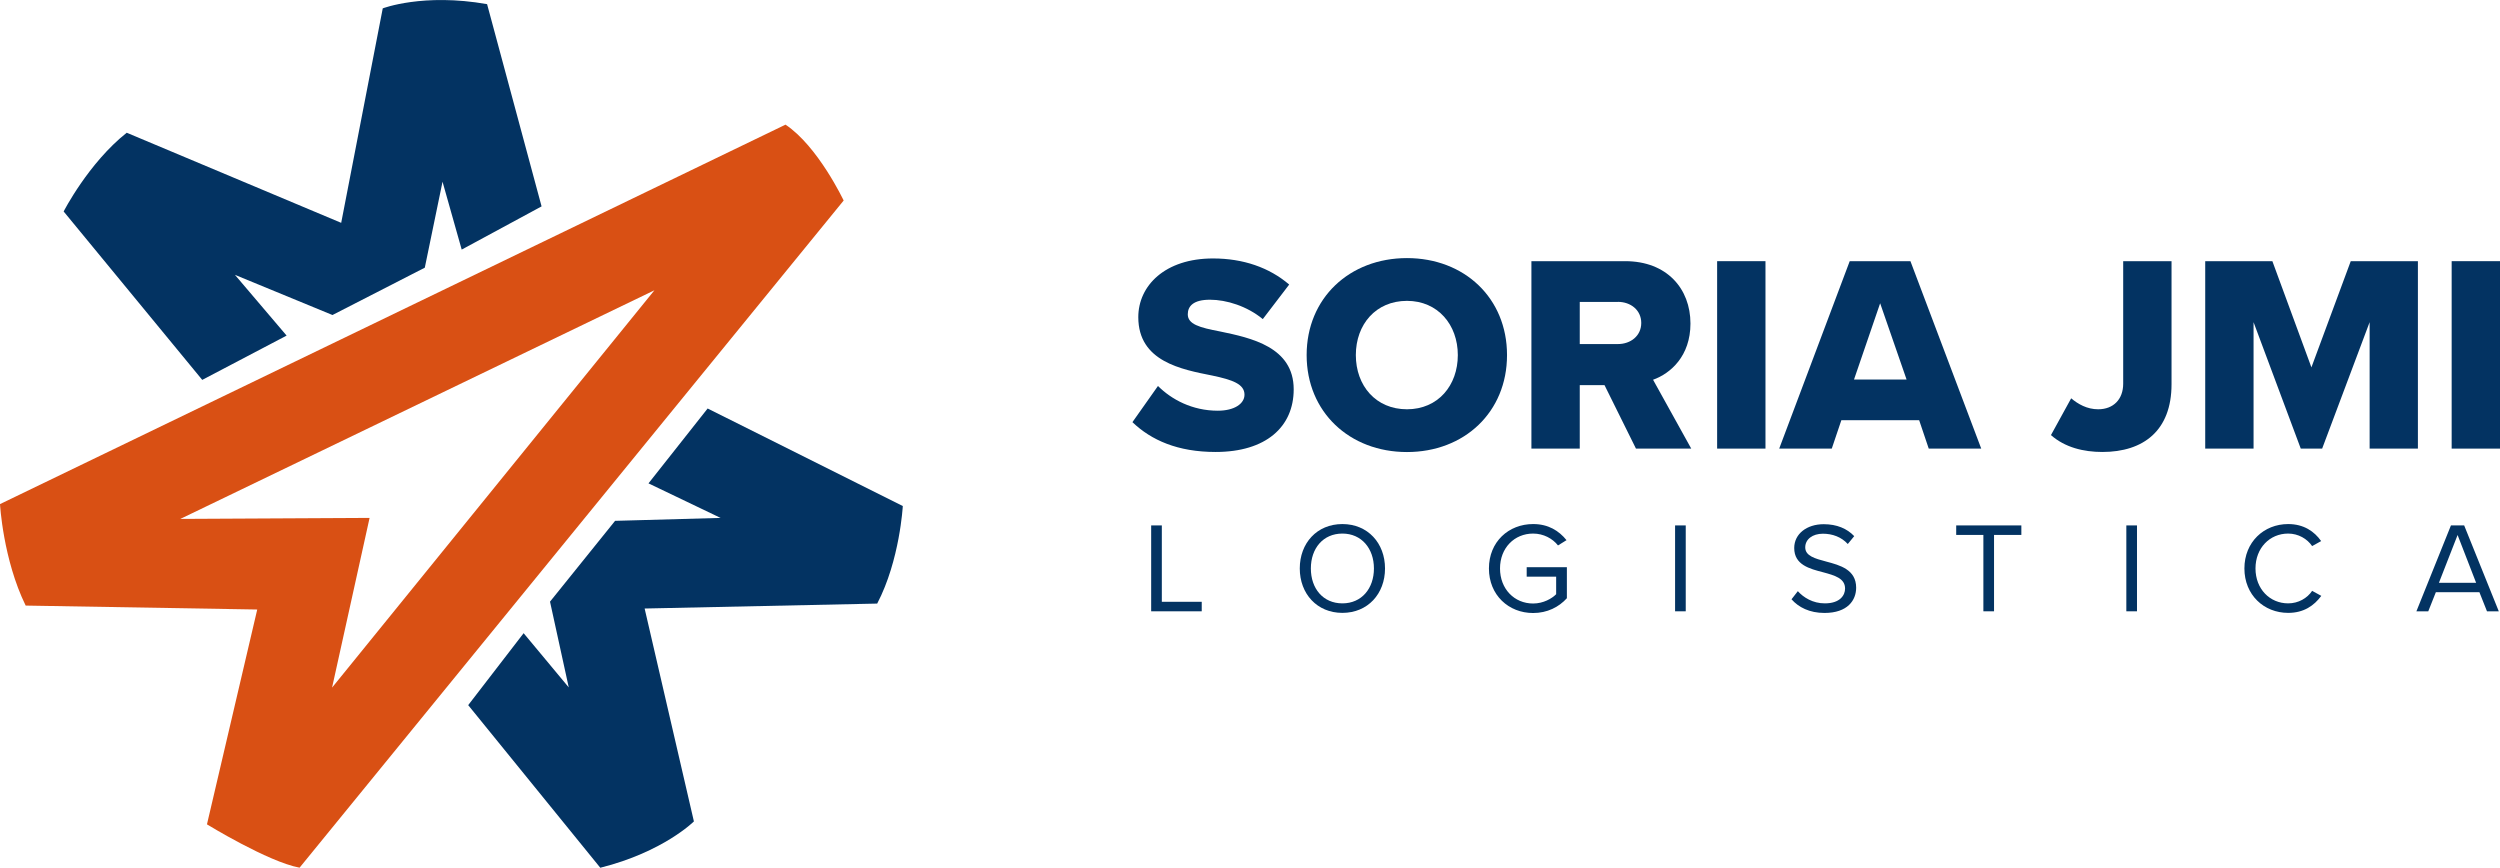
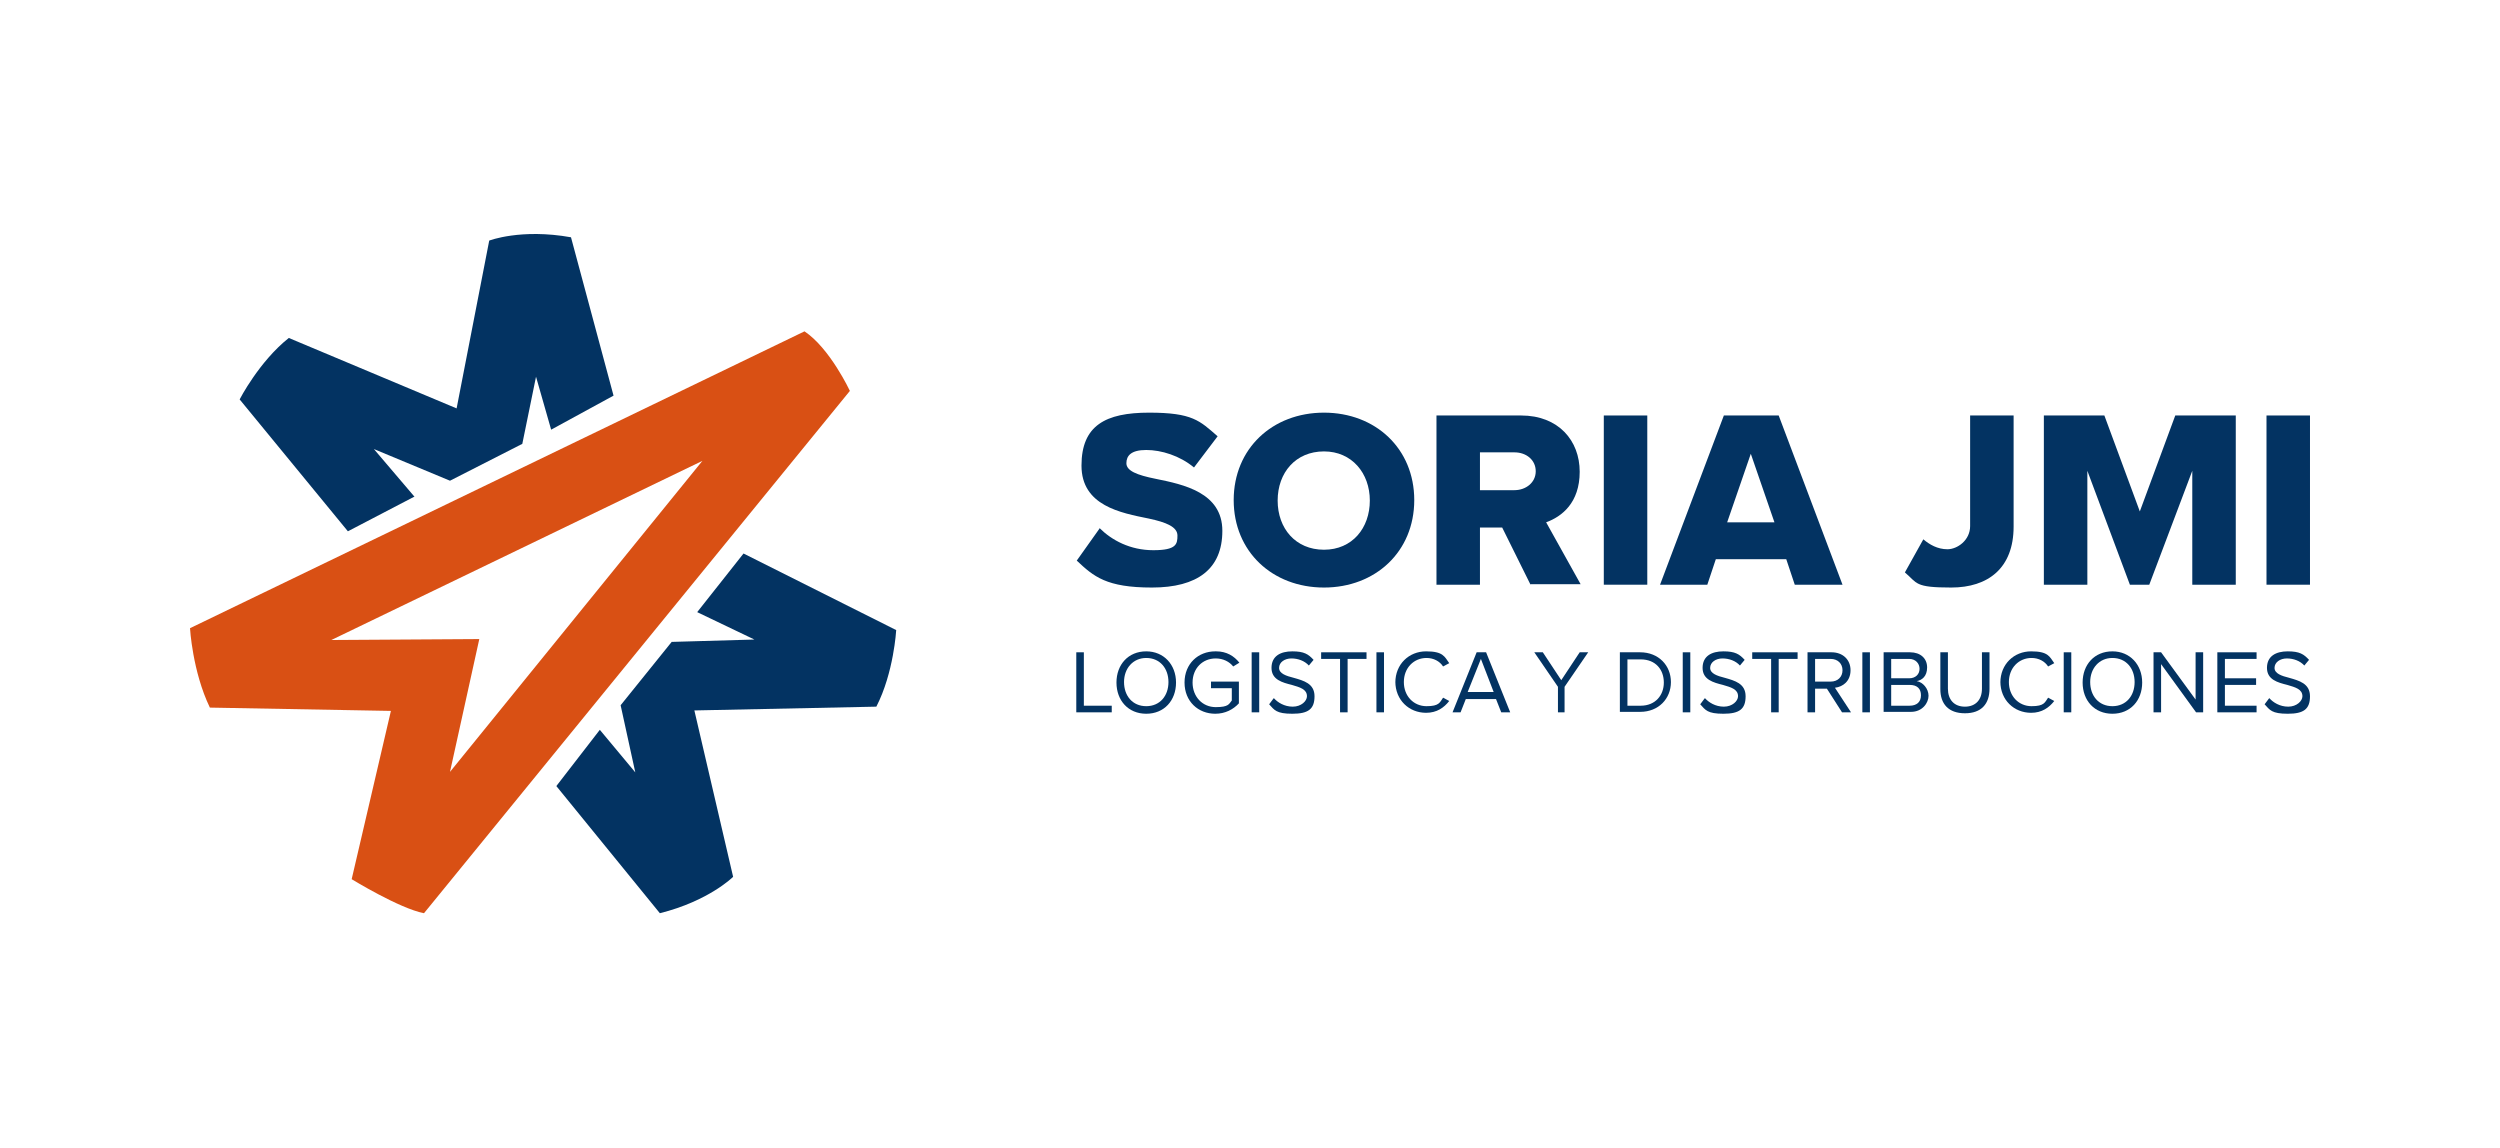
- <svg xmlns="http://www.w3.org/2000/svg" id="Capa_3" version="1.1" viewBox="0 0 349.58 121.34">
+ <svg xmlns="http://www.w3.org/2000/svg" id="Capa_1" version="1.1" viewBox="0 0 528.9 242.7">
  <defs>
    <style>
      .st0 {
        fill: #d95014;
      }

      .st1 {
        fill: #033362;
      }
    </style>
  </defs>
-   <g id="Capa_1">
+   <g>
+     <path class="st0" d="M170.2,70.1l-130,62.8s.5,9.1,4.2,16.8l38.3.7-8.3,35.6s10.1,6.2,15.3,7.2l90.1-110.5s-4.2-9-9.6-12.6ZM95.2,163.3l6.2-28.1-31.3.2,78.5-37.9-53.4,65.8Z" />
+     <path class="st1" d="M147.5,129.5l9.8-12.4,32.3,16.2s-.5,9-4.2,16.2l-38.5.8,8.2,35.2s-5.1,5.1-15.5,7.7l-21.9-26.9,9.2-11.9,7.5,9-3.1-14.2,10.8-13.4,17.5-.5-11.9-5.7Z" />
+     <path class="st1" d="M87.6,105.1l-14,7.3-22.9-27.9s4.1-8,10.4-13l35.5,14.9,6.9-35.5s6.7-2.6,17.3-.7l9,33.5-13.2,7.2-3.2-11.2-2.9,14.2-15.3,7.8-16.1-6.7,8.6,10.1Z" />
+   </g>
+   <g>
    <g>
-       <g>
-         <path class="st0" d="M109.84,17.43L0,70.49s.42,7.72,3.59,14.19l32.38.55-7.03,30.04s8.54,5.24,12.95,6.06L117.97,28.04s-3.58-7.58-8.13-10.61ZM46.44,96.12l5.24-23.7-26.46.14,66.29-31.97-45.06,55.54Z" />
-         <path class="st1" d="M90.68,67.59l8.27-10.47,27.29,13.64s-.41,7.58-3.58,13.64l-32.52.69,6.89,29.77s-4.27,4.27-13.09,6.48l-18.47-22.74,7.75-10.06,6.31,7.58-2.62-11.99,9.1-11.3,14.75-.41-10.06-4.82Z" />
-         <path class="st1" d="M40.09,46.92l-11.81,6.2L8.9,29.57s3.46-6.76,8.82-11.01l29.99,12.6L53.52,1.17s5.64-2.17,14.59-.59l7.62,28.28-11.17,6.04-2.68-9.49-2.48,12.02-12.91,6.62-13.64-5.62,7.23,8.5Z" />
-       </g>
-       <g>
-         <g>
-           <path class="st1" d="M161.92,53.97c1.89,1.89,4.79,3.46,8.37,3.46,2.32,0,3.73-.98,3.73-2.24,0-1.49-1.69-2.08-4.48-2.67-4.32-.86-10.37-1.96-10.37-8.17,0-4.4,3.73-8.21,10.45-8.21,4.2,0,7.86,1.26,10.65,3.65l-3.69,4.83c-2.2-1.81-5.07-2.71-7.39-2.71s-3.1.9-3.1,2.04c0,1.38,1.61,1.85,4.52,2.4,4.32.9,10.29,2.16,10.29,8.09,0,5.26-3.89,8.76-10.92,8.76-5.3,0-9-1.65-11.63-4.17l3.58-5.07Z" />
-           <path class="st1" d="M196.74,36.09c8.02,0,13.99,5.58,13.99,13.56s-5.97,13.56-13.99,13.56-14.03-5.58-14.03-13.56,6.01-13.56,14.03-13.56ZM196.74,42.07c-4.36,0-7.15,3.3-7.15,7.58s2.79,7.58,7.15,7.58,7.11-3.34,7.11-7.58-2.79-7.58-7.11-7.58Z" />
-           <path class="st1" d="M228.76,62.73l-4.4-8.88h-3.46v8.88h-6.76v-26.21h13.12c5.82,0,9.12,3.85,9.12,8.72,0,4.56-2.79,6.99-5.23,7.86l5.34,9.63h-7.74ZM226.24,42.22h-5.34v5.89h5.34c1.77,0,3.26-1.14,3.26-2.95s-1.49-2.95-3.26-2.95Z" />
-           <path class="st1" d="M240.11,62.73v-26.21h6.76v26.21h-6.76Z" />
-           <path class="st1" d="M269.7,62.73l-1.34-3.97h-10.88l-1.34,3.97h-7.35l9.86-26.21h8.49l9.9,26.21h-7.35ZM262.9,42.42l-3.65,10.65h7.35l-3.69-10.65Z" />
-           <path class="st1" d="M289.62,55.7c.94.79,2.2,1.53,3.77,1.53,2.12,0,3.5-1.38,3.5-3.58v-17.13h6.76v17.21c0,6.48-3.93,9.47-9.67,9.47-2.63,0-5.23-.63-7.19-2.36l2.83-5.15Z" />
-           <path class="st1" d="M331.35,62.73v-17.68l-6.64,17.68h-2.99l-6.6-17.68v17.68h-6.76v-26.21h9.39l5.46,14.85,5.5-14.85h9.39v26.21h-6.76Z" />
-           <path class="st1" d="M342.82,62.73v-26.21h6.76v26.21h-6.76Z" />
-         </g>
-         <g>
-           <path class="st1" d="M160.97,85.48v-12.01h1.49v10.68h5.58v1.33h-7.08Z" />
-           <path class="st1" d="M187.71,73.28c3.55,0,5.96,2.67,5.96,6.21s-2.41,6.21-5.96,6.21-5.96-2.67-5.96-6.21,2.39-6.21,5.96-6.21ZM187.71,74.61c-2.7,0-4.41,2.07-4.41,4.88s1.71,4.88,4.41,4.88,4.41-2.09,4.41-4.88-1.73-4.88-4.41-4.88Z" />
-           <path class="st1" d="M214.39,73.28c2.12,0,3.6.94,4.66,2.25l-1.19.74c-.76-.97-2.04-1.66-3.48-1.66-2.63,0-4.63,2.02-4.63,4.88s2,4.9,4.63,4.9c1.44,0,2.63-.7,3.22-1.3v-2.45h-4.12v-1.33h5.62v4.34c-1.12,1.24-2.75,2.07-4.72,2.07-3.42,0-6.18-2.5-6.18-6.23s2.75-6.21,6.18-6.21Z" />
-           <path class="st1" d="M234.23,85.48v-12.01h1.49v12.01h-1.49Z" />
-           <path class="st1" d="M251.39,82.66c.79.88,2.09,1.71,3.78,1.71,2.14,0,2.83-1.15,2.83-2.07,0-1.44-1.46-1.84-3.04-2.27-1.93-.5-4.07-1.04-4.07-3.4,0-1.98,1.76-3.33,4.12-3.33,1.84,0,3.26.61,4.27,1.67l-.9,1.1c-.9-.99-2.16-1.44-3.48-1.44-1.44,0-2.47.77-2.47,1.91,0,1.21,1.39,1.57,2.92,1.98,1.96.52,4.2,1.13,4.2,3.66,0,1.75-1.19,3.53-4.43,3.53-2.09,0-3.62-.79-4.61-1.91l.88-1.13Z" />
-           <path class="st1" d="M277.34,85.48v-10.68h-3.8v-1.33h9.11v1.33h-3.82v10.68h-1.5Z" />
-           <path class="st1" d="M297.33,85.48v-12.01h1.49v12.01h-1.49Z" />
-           <path class="st1" d="M313.84,79.49c0-3.69,2.72-6.21,6.12-6.21,2.18,0,3.66,1.03,4.61,2.38l-1.26.7c-.68-1.01-1.93-1.75-3.35-1.75-2.58,0-4.57,2.02-4.57,4.88s2,4.88,4.57,4.88c1.42,0,2.67-.72,3.35-1.75l1.28.7c-1.01,1.37-2.45,2.38-4.63,2.38-3.4,0-6.12-2.52-6.12-6.21Z" />
-           <path class="st1" d="M347.76,85.48l-1.06-2.67h-6.09l-1.06,2.67h-1.66l4.83-12.01h1.85l4.84,12.01h-1.66ZM343.65,74.81l-2.61,6.68h5.2l-2.59-6.68Z" />
-         </g>
-       </g>
+       <path class="st1" d="M232.6,111.7c2.6,2.6,6.5,4.7,11.4,4.7s5.1-1.3,5.1-3.1-2.3-2.8-6.1-3.6c-5.9-1.2-14.2-2.7-14.2-11.2s5.1-11.2,14.3-11.2,10.7,1.7,14.5,5l-5,6.6c-3-2.5-6.9-3.7-10.1-3.7s-4.2,1.2-4.2,2.8,2.2,2.5,6.2,3.3c5.9,1.2,14.1,2.9,14.1,11s-5.3,12-14.9,12-12.3-2.3-15.9-5.7l4.9-6.9Z" />
+       <path class="st1" d="M280.1,87.3c10.9,0,19.1,7.6,19.1,18.5s-8.2,18.5-19.1,18.5-19.1-7.6-19.1-18.5,8.2-18.5,19.1-18.5ZM280.1,95.5c-6,0-9.8,4.5-9.8,10.4s3.8,10.4,9.8,10.4,9.7-4.6,9.7-10.4-3.8-10.4-9.7-10.4Z" />
+       <path class="st1" d="M323.8,123.7l-6-12.1h-4.7v12.1h-9.2v-35.8h17.9c7.9,0,12.4,5.3,12.4,11.9s-3.8,9.5-7.1,10.7l7.3,13.1h-10.6ZM320.4,95.7h-7.3v8h7.3c2.4,0,4.5-1.6,4.5-4s-2-4-4.5-4Z" />
+       <path class="st1" d="M339.3,123.7v-35.8h9.2v35.8h-9.2Z" />
+       <path class="st1" d="M379.7,123.7l-1.8-5.4h-14.9l-1.8,5.4h-10l13.5-35.8h11.6l13.5,35.8h-10ZM370.4,96l-5,14.5h10l-5-14.5Z" />
+       <path class="st1" d="M406.9,114.1c1.3,1.1,3,2.1,5.1,2.1s4.8-1.9,4.8-4.9v-23.4h9.2v23.5c0,8.8-5.4,12.9-13.2,12.9s-7.1-.9-9.8-3.2l3.9-7Z" />
+       <path class="st1" d="M463.8,123.7v-24.1l-9.1,24.1h-4.1l-9-24.1v24.1h-9.2v-35.8h12.8l7.5,20.3,7.5-20.3h12.8v35.8h-9.2Z" />
+       <path class="st1" d="M479.5,123.7v-35.8h9.2v35.8h-9.2Z" />
+     </g>
+     <g>
+       <path class="st1" d="M227.7,150.7v-12.7h1.6v11.3h5.9v1.4h-7.5Z" />
+       <path class="st1" d="M242.5,137.8c3.7,0,6.3,2.8,6.3,6.6s-2.5,6.6-6.3,6.6-6.3-2.8-6.3-6.6,2.5-6.6,6.3-6.6ZM242.5,139.2c-2.8,0-4.7,2.2-4.7,5.1s1.8,5.1,4.7,5.1,4.7-2.2,4.7-5.1-1.8-5.1-4.7-5.1Z" />
+       <path class="st1" d="M257.3,137.8c2.2,0,3.8,1,4.9,2.4l-1.3.8c-.8-1-2.1-1.7-3.7-1.7-2.8,0-4.9,2.1-4.9,5.1s2.1,5.2,4.9,5.2,2.8-.7,3.4-1.4v-2.6h-4.4v-1.4h5.9v4.6c-1.2,1.3-2.9,2.2-5,2.2-3.6,0-6.5-2.6-6.5-6.6s2.9-6.6,6.5-6.6Z" />
+       <path class="st1" d="M264.8,150.7v-12.7h1.6v12.7h-1.6Z" />
+       <path class="st1" d="M269.5,147.7c.8.9,2.2,1.8,4,1.8s3-1.2,3-2.2c0-1.5-1.5-1.9-3.2-2.4-2-.5-4.3-1.1-4.3-3.6s1.9-3.5,4.4-3.5,3.4.6,4.5,1.8l-1,1.2c-.9-1-2.3-1.5-3.7-1.5s-2.6.8-2.6,2,1.5,1.7,3.1,2.1c2.1.6,4.4,1.2,4.4,3.9s-1.3,3.7-4.7,3.7-3.8-.8-4.9-2l.9-1.2Z" />
+       <path class="st1" d="M283.5,150.7v-11.3h-4v-1.4h9.6v1.4h-4v11.3h-1.6Z" />
+       <path class="st1" d="M291.2,150.7v-12.7h1.6v12.7h-1.6Z" />
+       <path class="st1" d="M295.2,144.4c0-3.9,2.9-6.6,6.5-6.6s3.9,1.1,4.9,2.5l-1.3.7c-.7-1.1-2-1.8-3.5-1.8-2.7,0-4.8,2.1-4.8,5.1s2.1,5.1,4.8,5.1,2.8-.8,3.5-1.8l1.3.7c-1.1,1.4-2.6,2.5-4.9,2.5-3.6,0-6.5-2.7-6.5-6.6Z" />
+       <path class="st1" d="M317.6,150.7l-1.1-2.8h-6.4l-1.1,2.8h-1.7l5.1-12.7h2l5.1,12.7h-1.7ZM313.3,139.4l-2.8,7h5.5l-2.7-7Z" />
+       <path class="st1" d="M329.6,150.7v-5.4l-5-7.3h1.8l3.9,5.9,3.9-5.9h1.8l-5,7.3v5.4h-1.6Z" />
+       <path class="st1" d="M342.7,150.7v-12.7h4.3c3.9,0,6.5,2.8,6.5,6.3s-2.6,6.3-6.5,6.3h-4.3ZM344.3,149.3h2.8c3.1,0,4.9-2.2,4.9-4.9s-1.7-4.9-4.9-4.9h-2.8v9.9Z" />
+       <path class="st1" d="M356,150.7v-12.7h1.6v12.7h-1.6Z" />
+       <path class="st1" d="M360.7,147.7c.8.9,2.2,1.8,4,1.8s3-1.2,3-2.2c0-1.5-1.5-1.9-3.2-2.4-2-.5-4.3-1.1-4.3-3.6s1.9-3.5,4.4-3.5,3.4.6,4.5,1.8l-1,1.2c-.9-1-2.3-1.5-3.7-1.5s-2.6.8-2.6,2,1.5,1.7,3.1,2.1c2.1.6,4.4,1.2,4.4,3.9s-1.3,3.7-4.7,3.7-3.8-.8-4.9-2l.9-1.2Z" />
+       <path class="st1" d="M374.7,150.7v-11.3h-4v-1.4h9.6v1.4h-4v11.3h-1.6Z" />
+       <path class="st1" d="M389.7,150.7l-3.2-5h-2.5v5h-1.6v-12.7h5.1c2.3,0,4,1.5,4,3.8s-1.6,3.5-3.3,3.7l3.4,5.2h-1.9ZM387.3,139.4h-3.3v4.8h3.3c1.5,0,2.5-1,2.5-2.4s-1-2.4-2.5-2.4Z" />
+       <path class="st1" d="M394,150.7v-12.7h1.6v12.7h-1.6Z" />
+       <path class="st1" d="M398.5,150.7v-12.7h5.6c2.2,0,3.6,1.3,3.6,3.2s-1.1,2.7-2.2,2.9c1.3.2,2.5,1.6,2.5,3.1s-1.3,3.4-3.7,3.4h-5.8ZM400.1,143.5h3.8c1.4,0,2.2-.9,2.2-2s-.8-2.1-2.2-2.1h-3.8v4.1ZM400.1,149.3h3.9c1.5,0,2.4-.8,2.4-2.2s-.8-2.2-2.4-2.2h-3.9v4.4Z" />
+       <path class="st1" d="M410.5,138h1.6v7.7c0,2.3,1.3,3.8,3.6,3.8s3.6-1.5,3.6-3.8v-7.7h1.6v7.7c0,3.2-1.7,5.2-5.2,5.2s-5.2-2-5.2-5.1v-7.8Z" />
+       <path class="st1" d="M423.2,144.4c0-3.9,2.9-6.6,6.5-6.6s3.9,1.1,4.9,2.5l-1.3.7c-.7-1.1-2-1.8-3.5-1.8-2.7,0-4.8,2.1-4.8,5.1s2.1,5.1,4.8,5.1,2.8-.8,3.5-1.8l1.3.7c-1.1,1.4-2.6,2.5-4.9,2.5-3.6,0-6.5-2.7-6.5-6.6Z" />
+       <path class="st1" d="M436.6,150.7v-12.7h1.6v12.7h-1.6Z" />
+       <path class="st1" d="M446.9,137.8c3.7,0,6.3,2.8,6.3,6.6s-2.5,6.6-6.3,6.6-6.3-2.8-6.3-6.6,2.5-6.6,6.3-6.6ZM446.9,139.2c-2.8,0-4.7,2.2-4.7,5.1s1.8,5.1,4.7,5.1,4.7-2.2,4.7-5.1-1.8-5.1-4.7-5.1Z" />
+       <path class="st1" d="M464.6,150.7l-7.4-10.2v10.2h-1.6v-12.7h1.6l7.3,10v-10h1.6v12.7h-1.5Z" />
+       <path class="st1" d="M469.1,150.7v-12.7h8.3v1.4h-6.7v4.1h6.6v1.4h-6.6v4.4h6.7v1.4h-8.3Z" />
+       <path class="st1" d="M480.1,147.7c.8.9,2.2,1.8,4,1.8s3-1.2,3-2.2c0-1.5-1.5-1.9-3.2-2.4-2-.5-4.3-1.1-4.3-3.6s1.9-3.5,4.4-3.5,3.4.6,4.5,1.8l-1,1.2c-.9-1-2.3-1.5-3.7-1.5s-2.6.8-2.6,2,1.5,1.7,3.1,2.1c2.1.6,4.4,1.2,4.4,3.9s-1.3,3.7-4.7,3.7-3.8-.8-4.9-2l.9-1.2Z" />
    </g>
  </g>
</svg>
